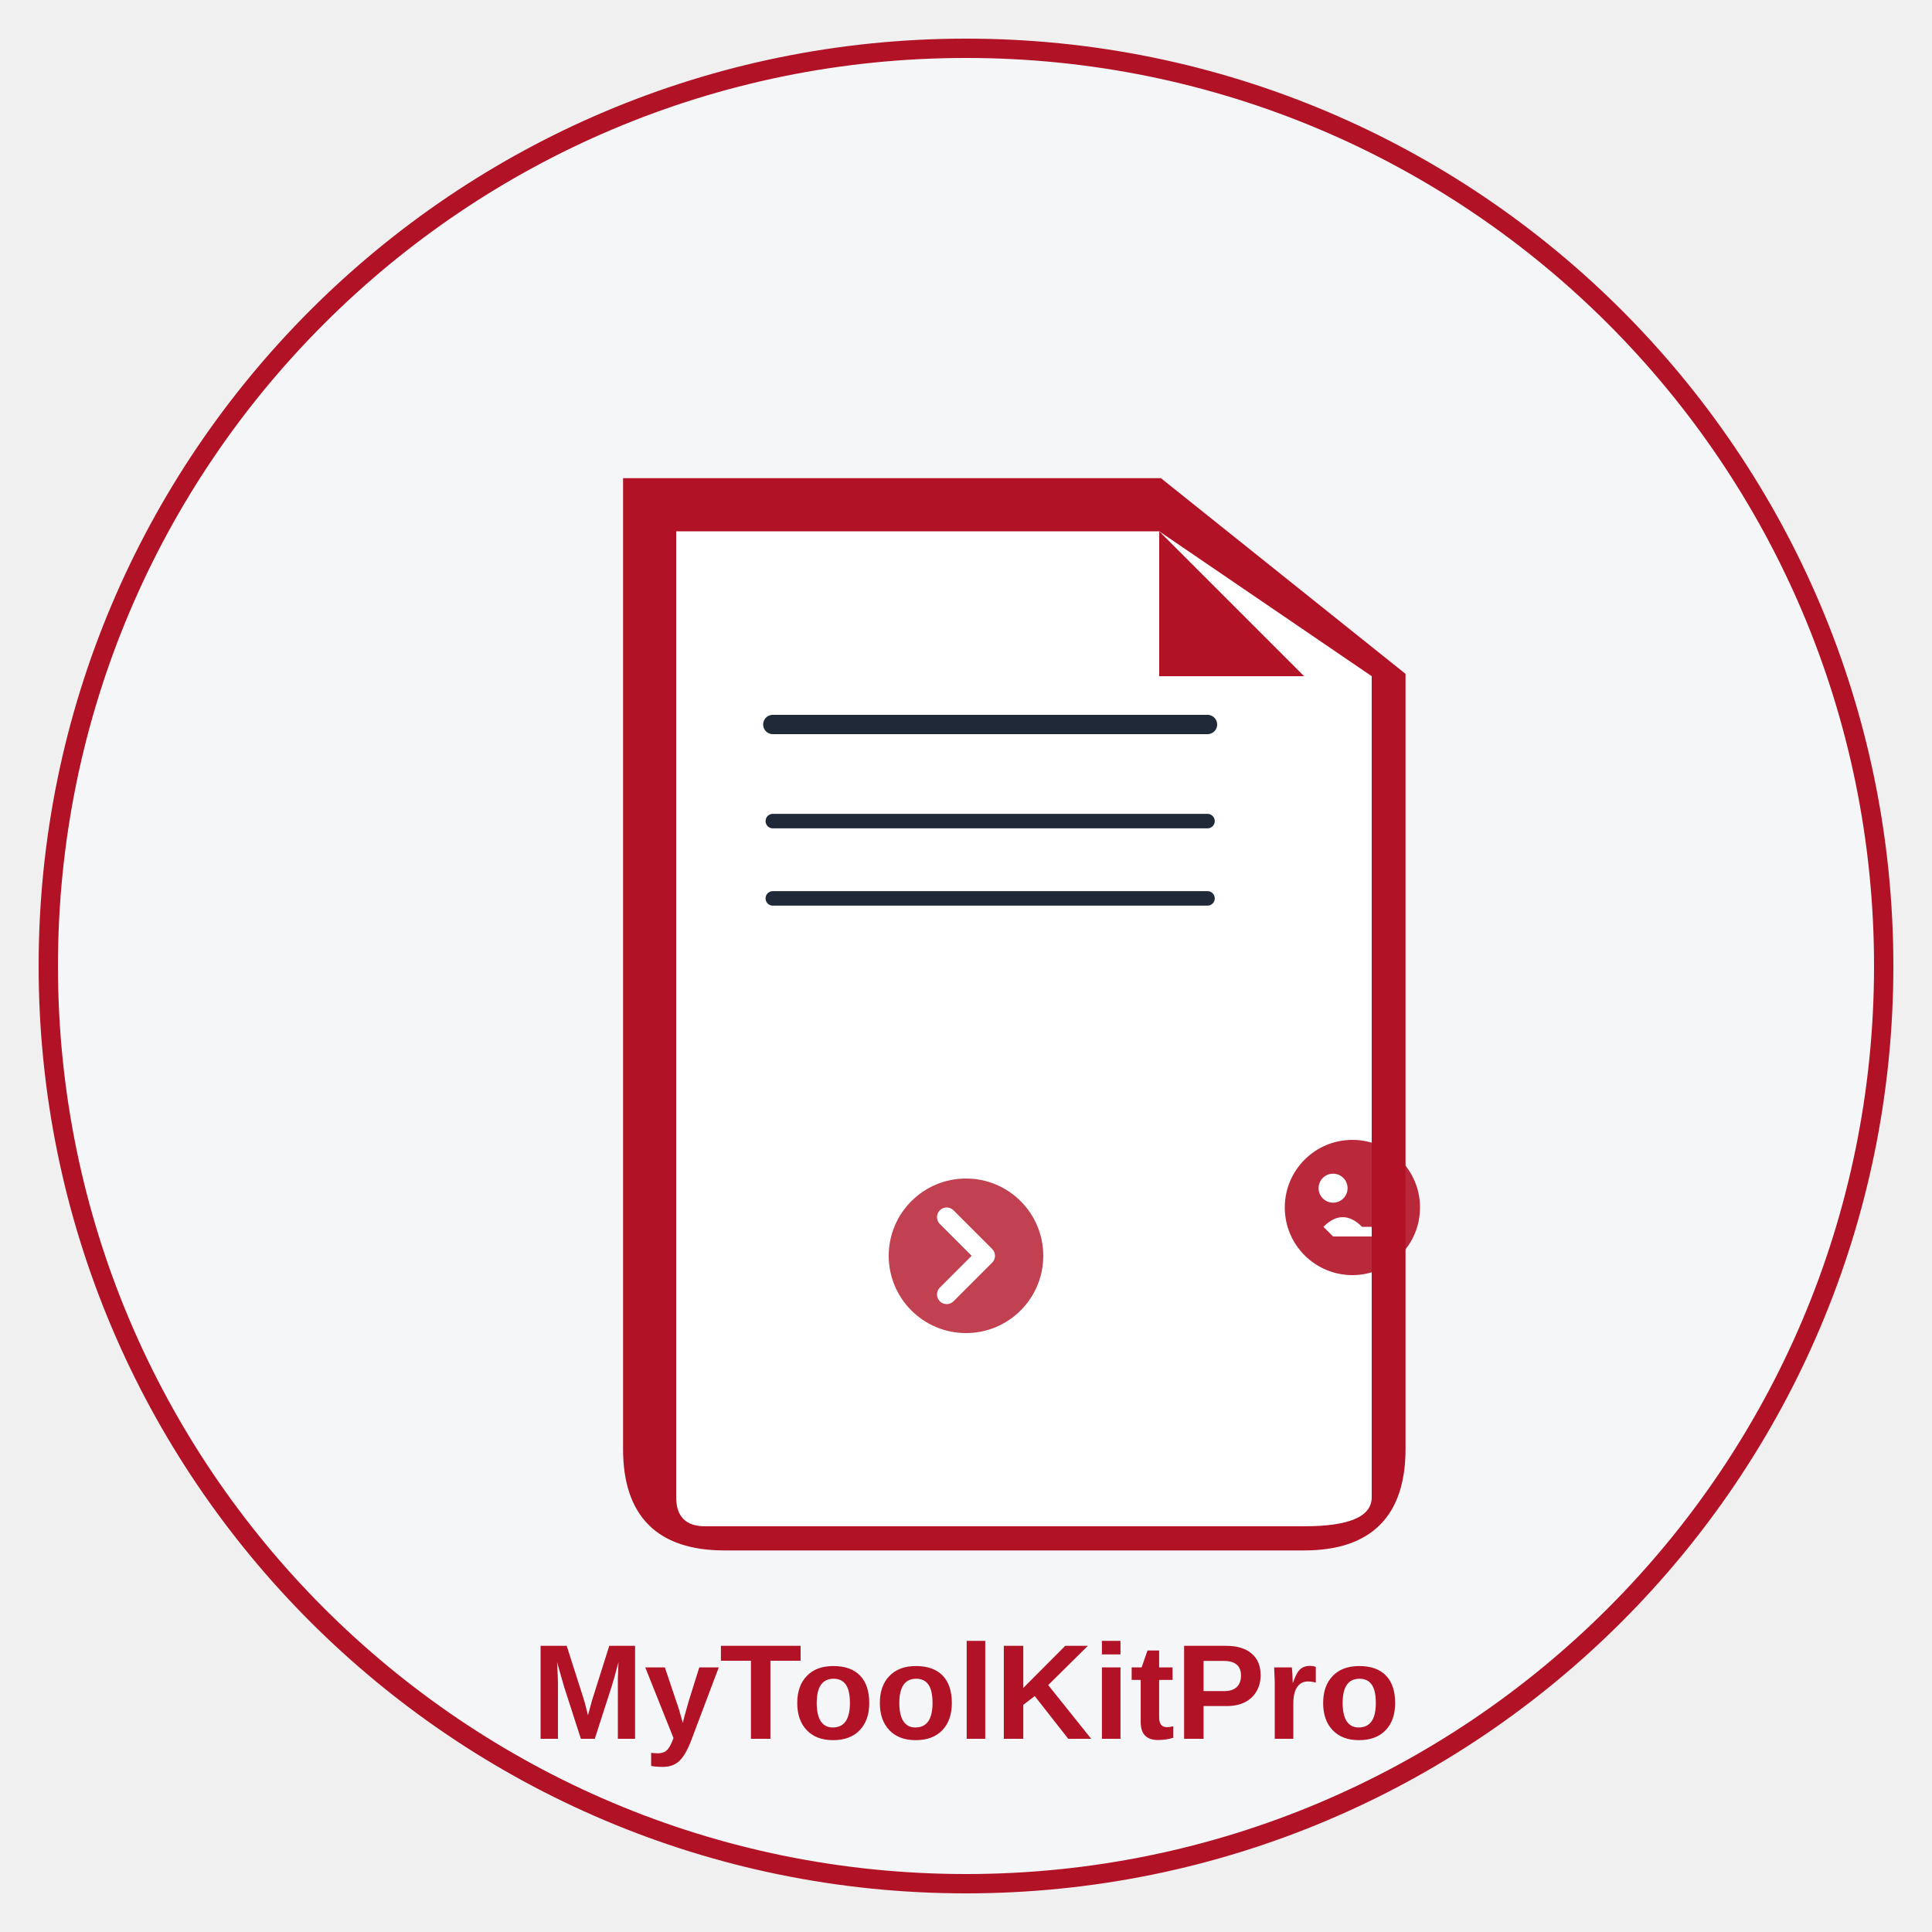
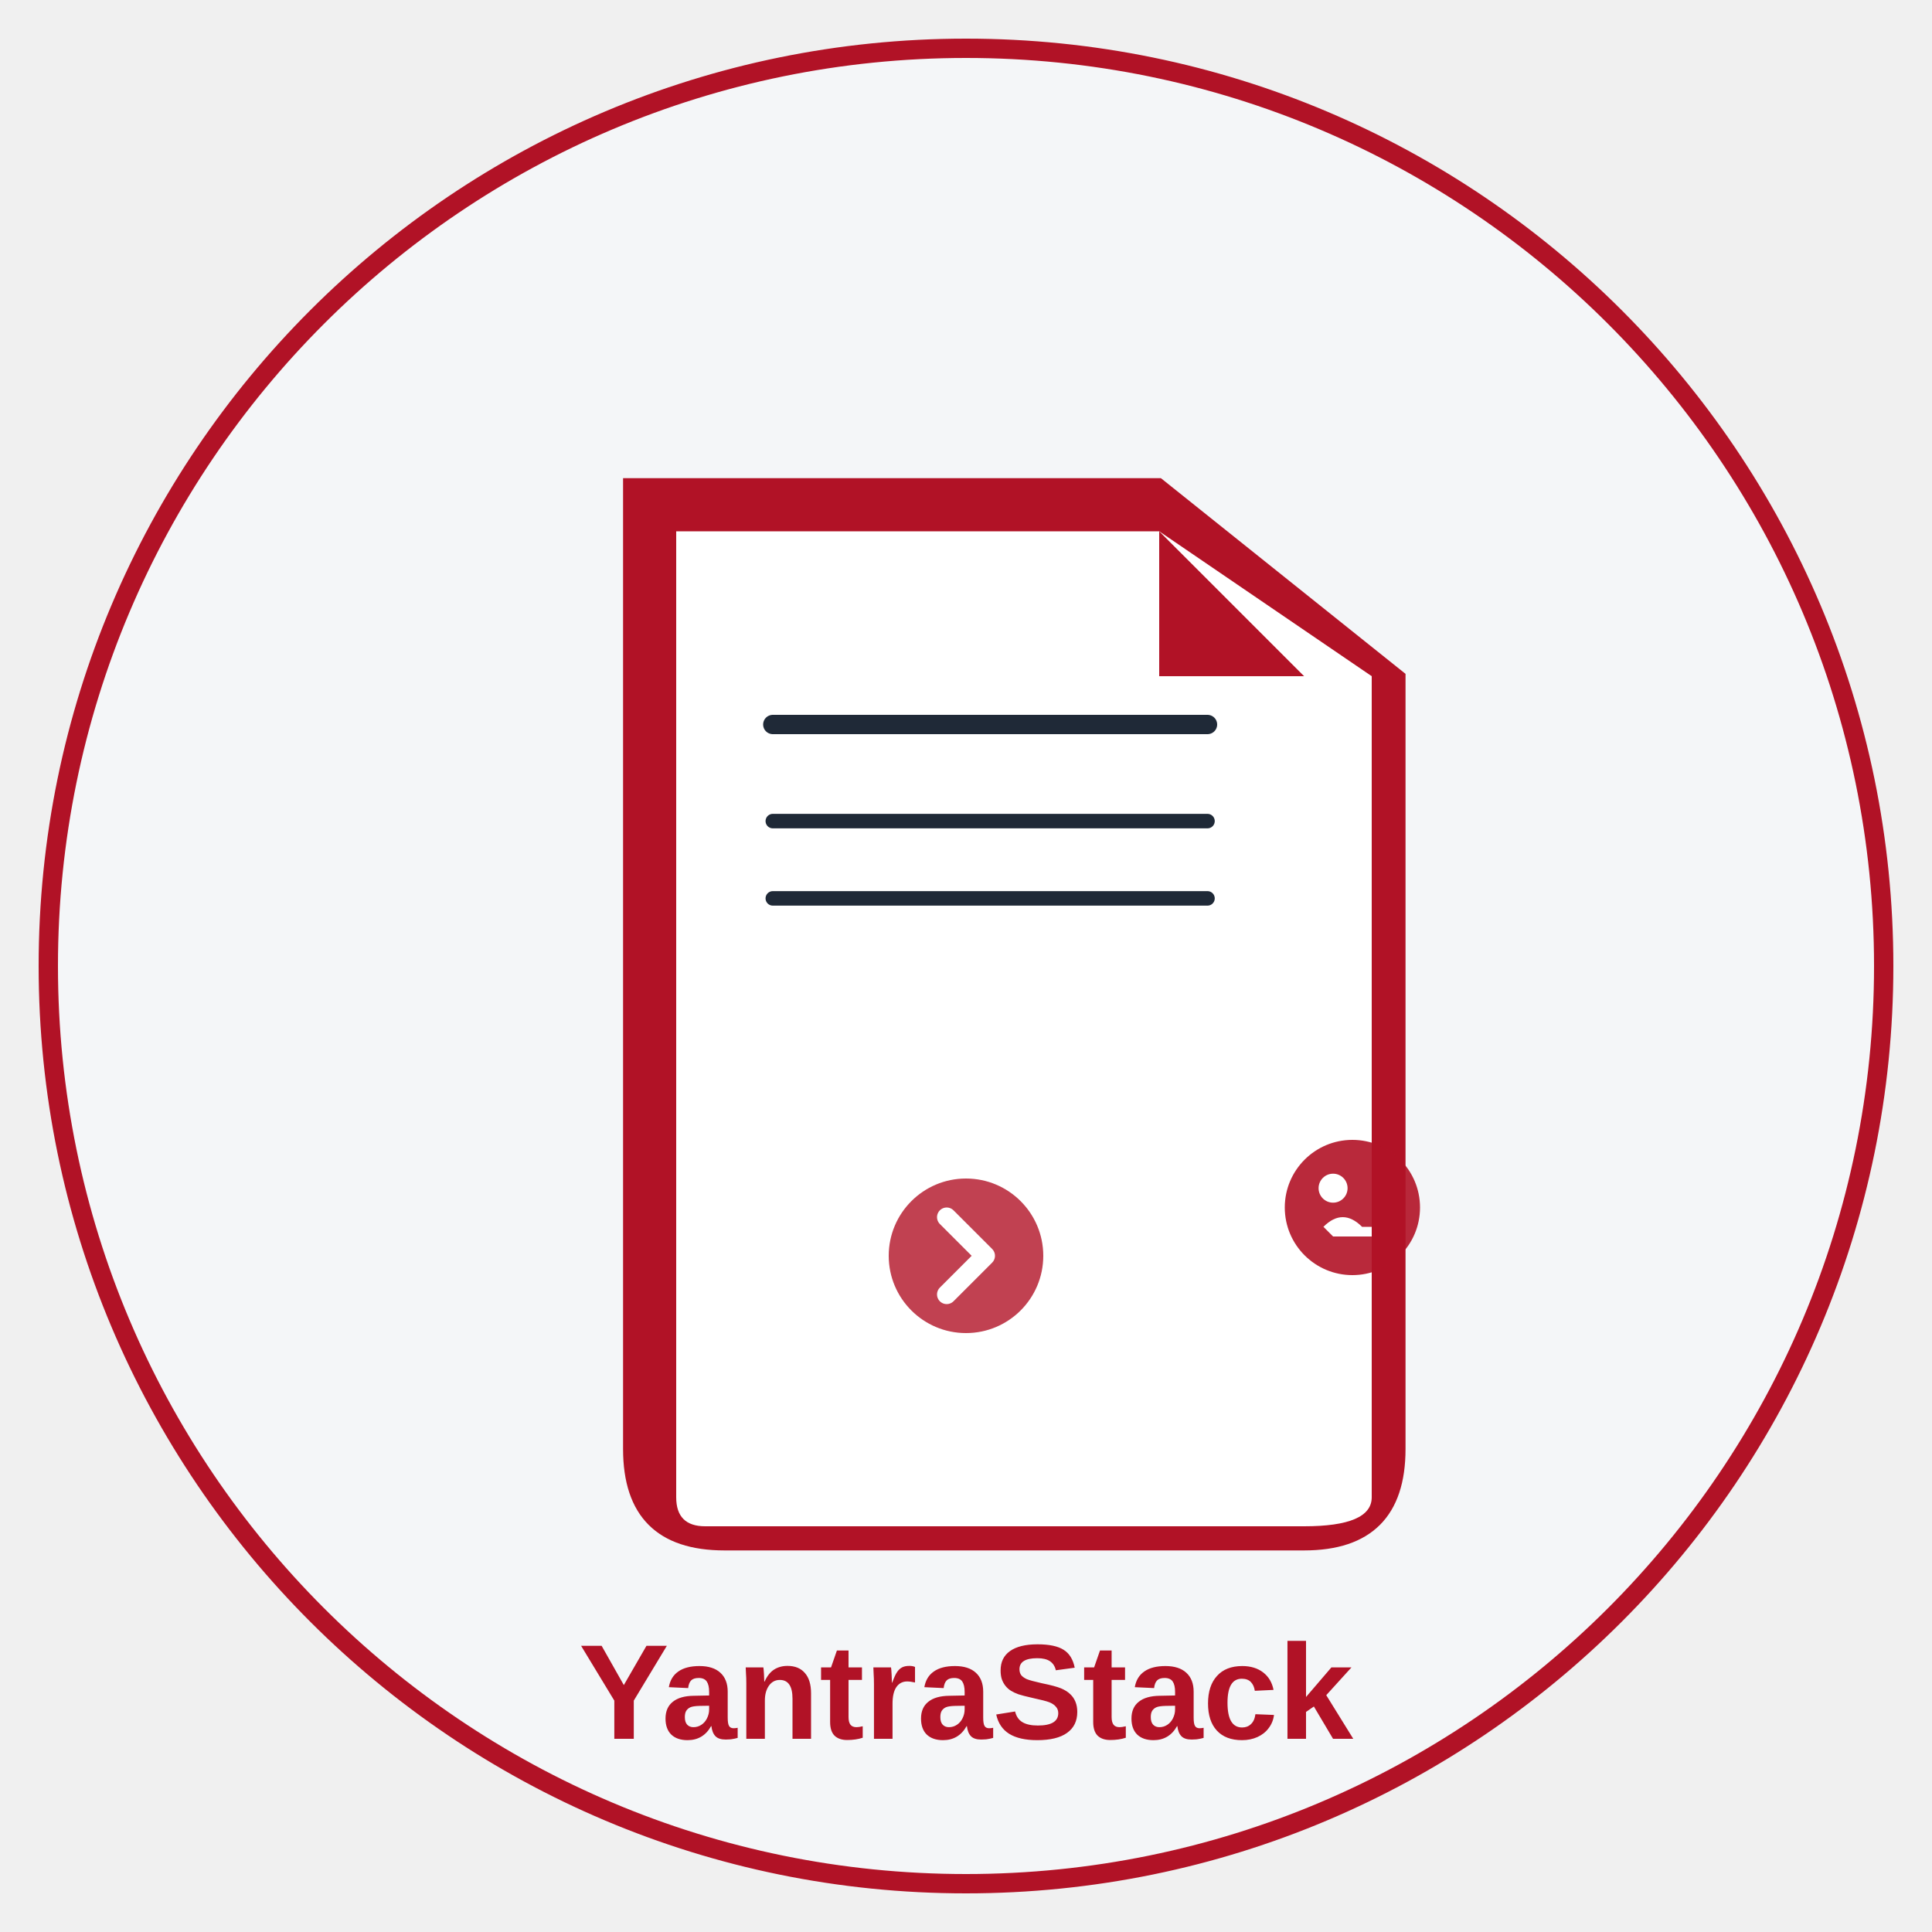
<svg xmlns="http://www.w3.org/2000/svg" width="200" height="200" viewBox="0 0 200 200">
  <circle cx="100" cy="100" r="95" fill="#F4F6F8" stroke="#B11226" stroke-width="2" />
  <path d="M 65 50 L 65 150 Q 65 160 75 160 L 135 160 Q 145 160 145 150 L 145 70 L 120 50 Z" fill="#B11226" stroke="#B11226" stroke-width="1" />
  <path d="M 70 55 L 70 155 Q 70 158 73 158 L 135 158 Q 142 158 142 155 L 142 70 L 120 55 Z" fill="white" stroke="none" />
  <path d="M 120 55 L 135 70 L 120 70 Z" fill="#B11226" />
  <line x1="80" y1="75" x2="125" y2="75" stroke="#1F2937" stroke-width="2" stroke-linecap="round" />
  <line x1="80" y1="85" x2="125" y2="85" stroke="#1F2937" stroke-width="1.5" stroke-linecap="round" />
  <line x1="80" y1="93" x2="125" y2="93" stroke="#1F2937" stroke-width="1.5" stroke-linecap="round" />
  <g transform="translate(100, 130)">
    <circle cx="0" cy="0" r="8" fill="#B11226" opacity="0.8" />
    <path d="M -2 -4 L 2 0 L -2 4" fill="none" stroke="white" stroke-width="2" stroke-linecap="round" stroke-linejoin="round" />
  </g>
  <g transform="translate(140, 125)">
    <circle cx="0" cy="0" r="7" fill="#B11226" opacity="0.9" />
    <circle cx="-2" cy="-2" r="1.5" fill="white" />
    <path d="M -3 2 Q -1 0 1 2 L 2 2 L 2 3 L -2 3 Z" fill="white" />
  </g>
-   <text x="100" y="180" font-family="Arial, sans-serif" font-size="14" font-weight="bold" text-anchor="middle" fill="#B11226">MyToolKitPro</text>
+   <text x="100" y="180" font-family="Arial, sans-serif" font-size="14" font-weight="bold" text-anchor="middle" fill="#B11226">YantraStack</text>
</svg>
